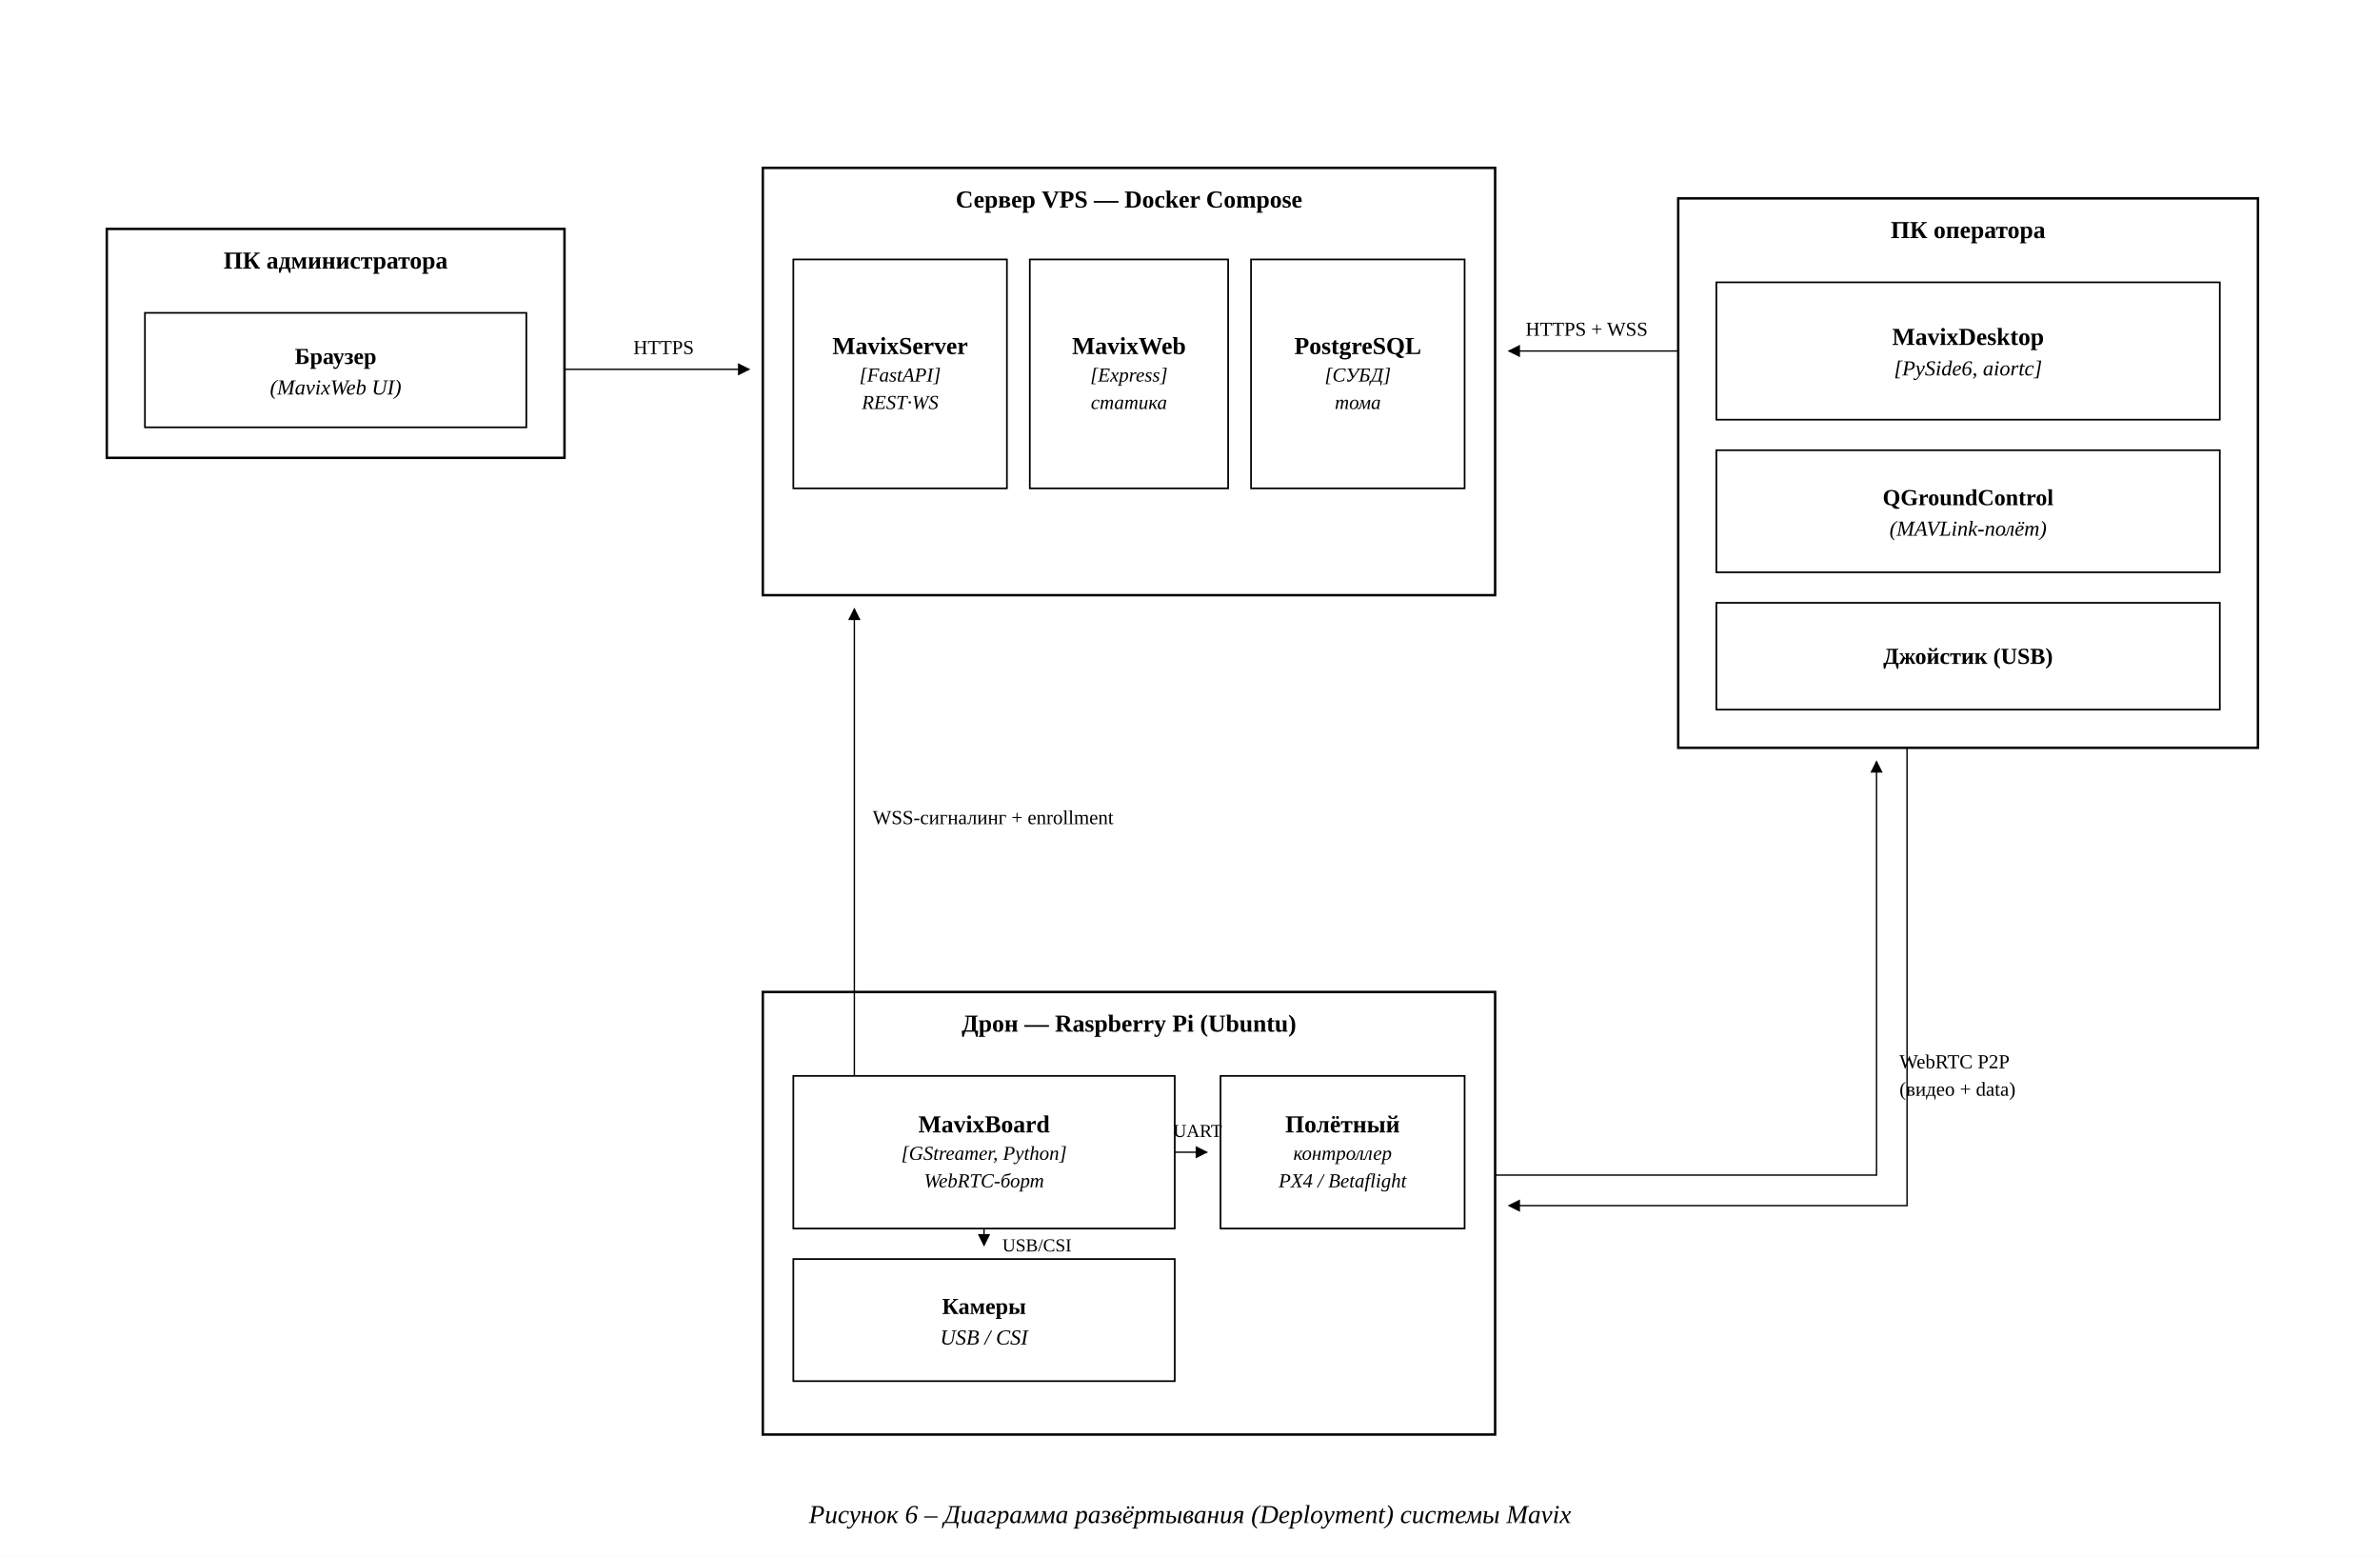
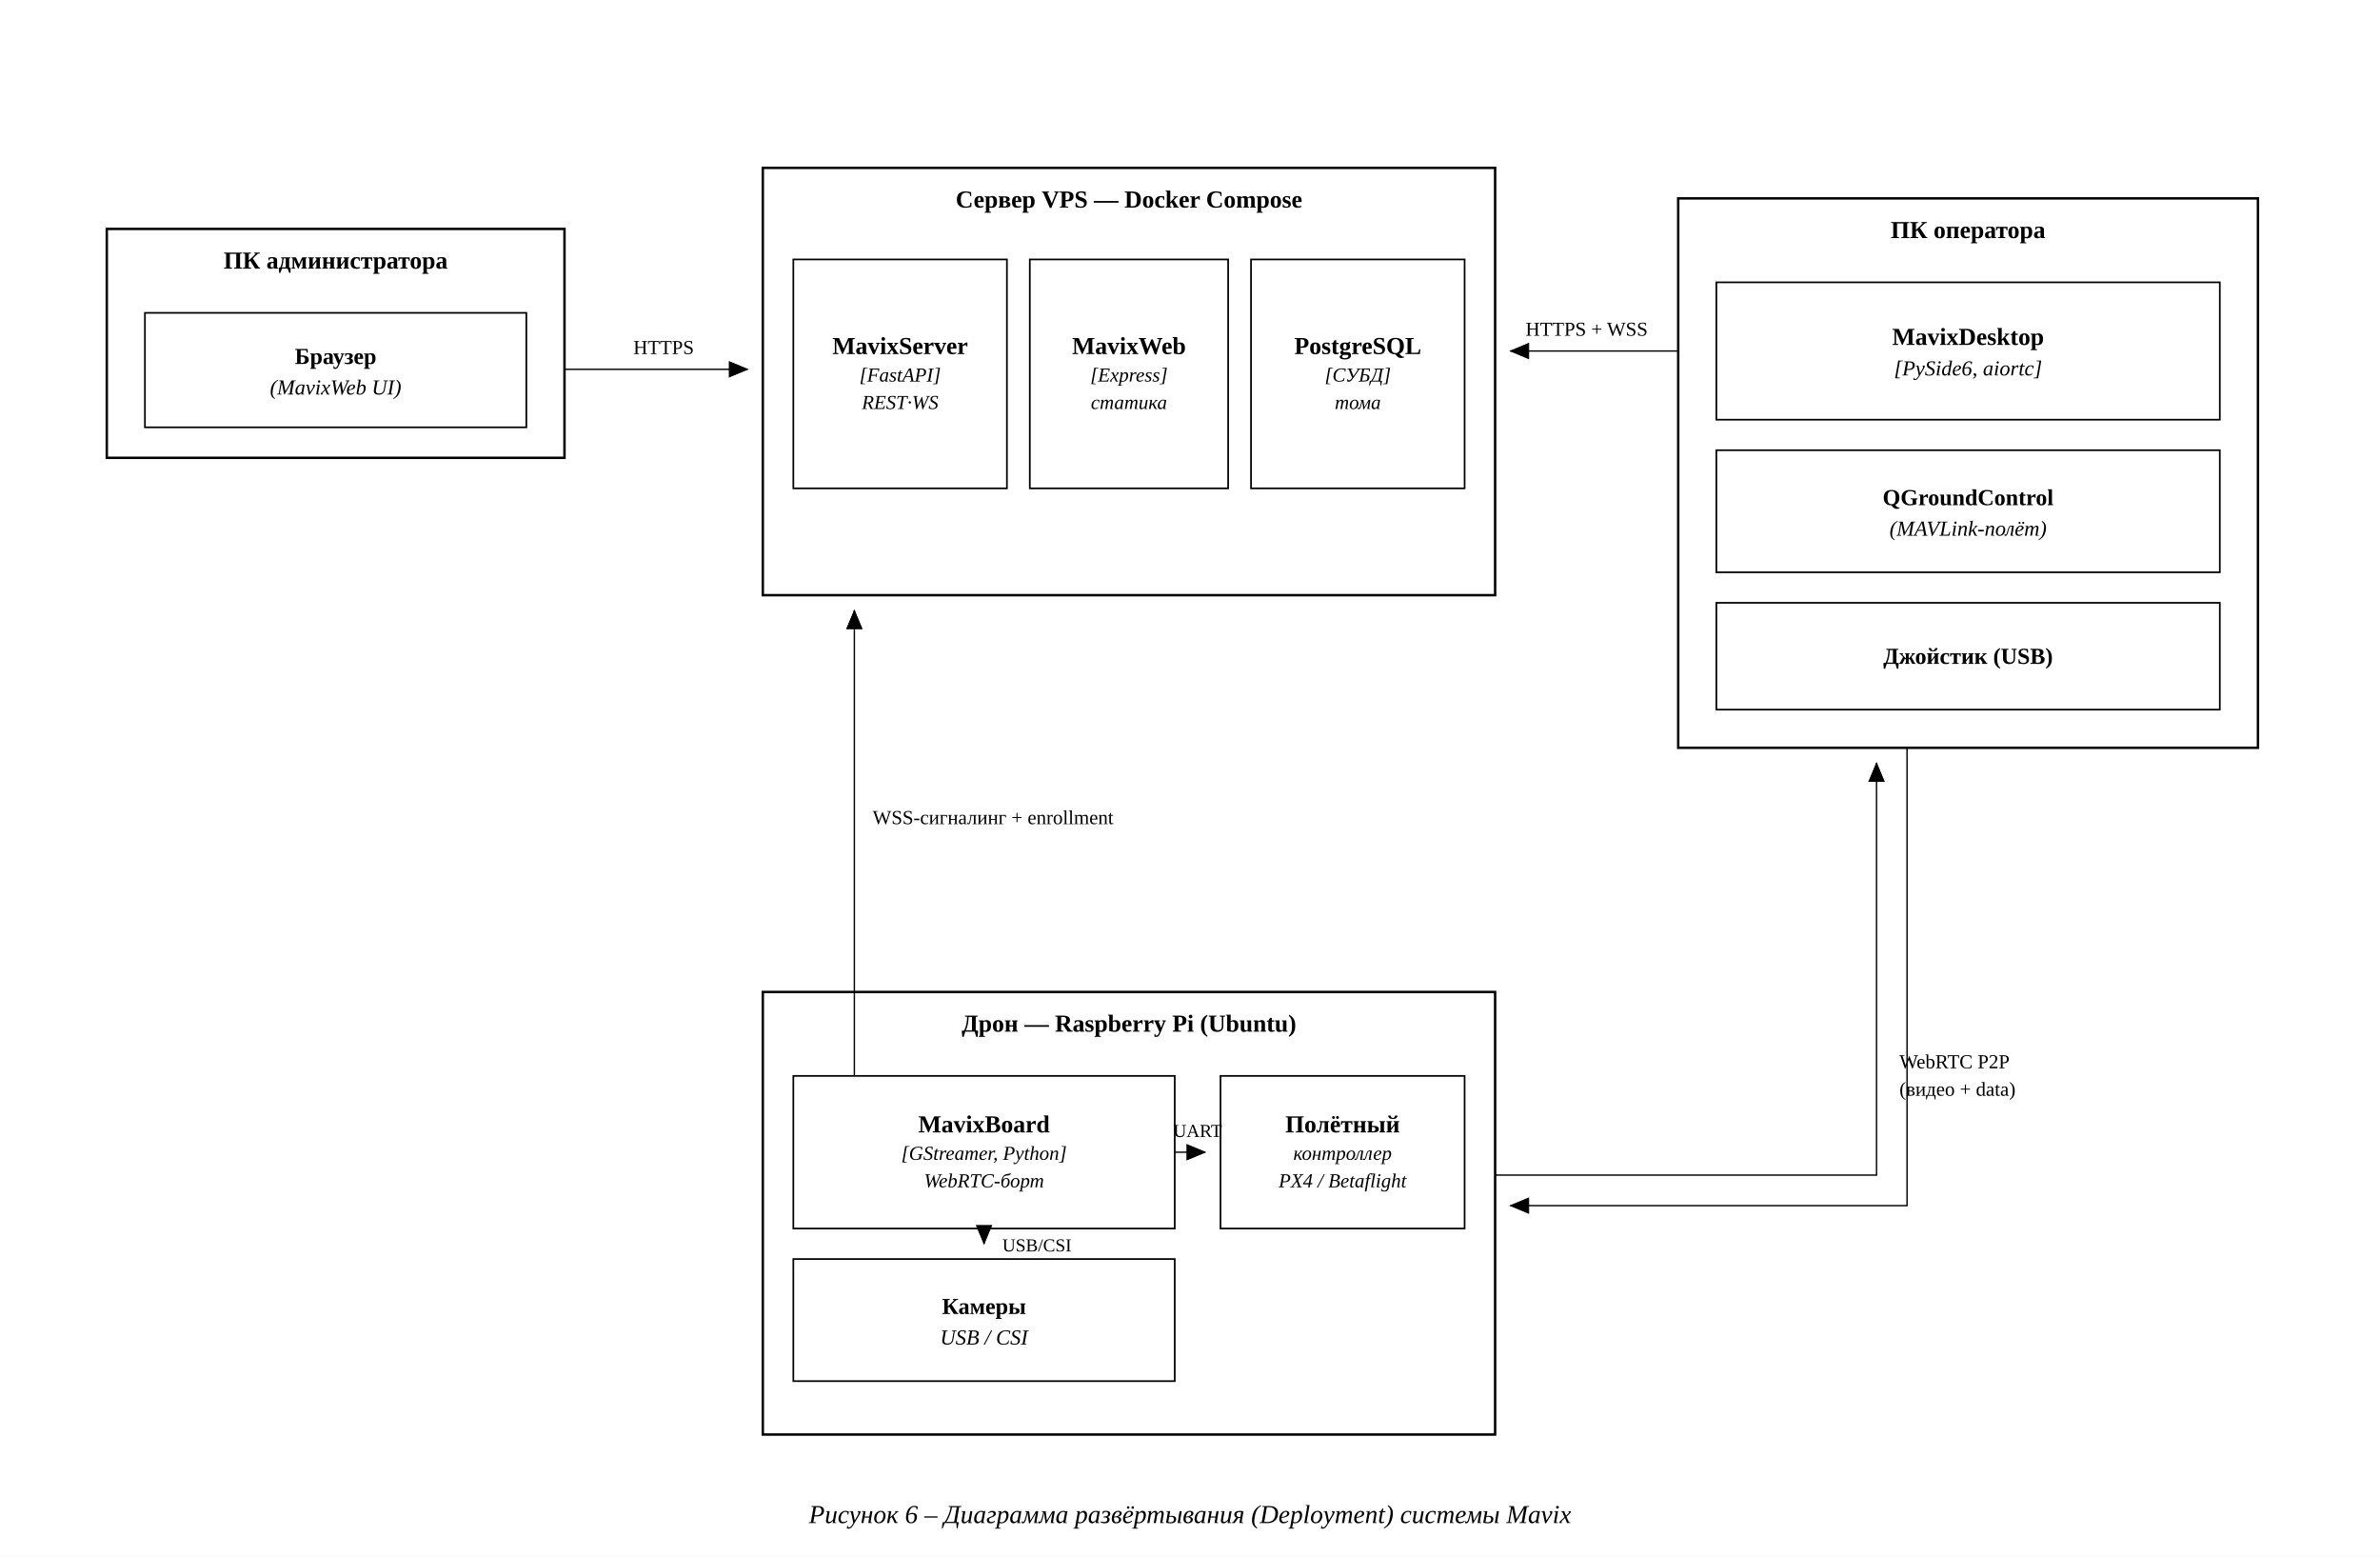
<svg xmlns="http://www.w3.org/2000/svg" width="1560" height="1020" viewBox="0 0 1560 1020" font-family="Liberation Serif, Times New Roman, serif">
  <rect width="1560" height="1020" fill="#fff" />
  <defs>
    <marker id="arr" viewBox="0 0 10 10" refX="9" refY="5" markerWidth="9" markerHeight="9" orient="auto-start-reverse">
      <path d="M 0 0 L 10 5 L 0 10 z" fill="#000" />
    </marker>
    <marker id="open" viewBox="0 0 10 10" refX="10" refY="5" markerWidth="11" markerHeight="11" orient="auto">
      <path d="M 0 0 L 10 5 L 0 10" fill="none" stroke="#000" />
    </marker>
  </defs>
  <rect x="70.0" y="150.0" width="300.0" height="150.0" stroke="#000" fill="none" stroke-width="1.6" />
  <text x="220.0" y="176.0" text-anchor="middle" font-size="16" font-weight="bold">ПК администратора</text>
  <rect x="95.0" y="205.0" width="250.0" height="75.0" stroke="#000" fill="none" stroke-width="1.1" />
  <text x="220.0" y="238.5" text-anchor="middle" font-size="15" font-weight="bold">Браузер</text>
  <text x="220.0" y="258.5" text-anchor="middle" font-size="14" font-style="italic">(MavixWeb UI)</text>
  <rect x="500.0" y="110.0" width="480.0" height="280.0" stroke="#000" fill="none" stroke-width="1.6" />
  <text x="740.0" y="136.0" text-anchor="middle" font-size="16" font-weight="bold">Сервер VPS — Docker Compose</text>
  <rect x="520.0" y="170.0" width="140.0" height="150.0" stroke="#000" fill="none" stroke-width="1.1" />
  <text x="590.0" y="232.0" text-anchor="middle" font-size="16" font-weight="bold">MavixServer</text>
  <text x="590.0" y="250.0" text-anchor="middle" font-size="13" font-style="italic">[FastAPI]</text>
  <text x="590.0" y="268.0" text-anchor="middle" font-size="13" font-style="italic">REST·WS</text>
  <rect x="675.0" y="170.0" width="130.0" height="150.0" stroke="#000" fill="none" stroke-width="1.1" />
  <text x="740.0" y="232.0" text-anchor="middle" font-size="16" font-weight="bold">MavixWeb</text>
  <text x="740.0" y="250.0" text-anchor="middle" font-size="13" font-style="italic">[Express]</text>
  <text x="740.0" y="268.0" text-anchor="middle" font-size="13" font-style="italic">статика</text>
  <rect x="820.0" y="170.0" width="140.0" height="150.0" stroke="#000" fill="none" stroke-width="1.1" />
  <text x="890.0" y="232.0" text-anchor="middle" font-size="16" font-weight="bold">PostgreSQL</text>
  <text x="890.0" y="250.0" text-anchor="middle" font-size="13" font-style="italic">[СУБД]</text>
  <text x="890.0" y="268.0" text-anchor="middle" font-size="13" font-style="italic">тома</text>
  <rect x="1100.0" y="130.0" width="380.0" height="360.0" stroke="#000" fill="none" stroke-width="1.6" />
  <text x="1290.0" y="156.0" text-anchor="middle" font-size="16" font-weight="bold">ПК оператора</text>
  <rect x="1125.0" y="185.0" width="330.0" height="90.0" stroke="#000" fill="none" stroke-width="1.1" />
  <text x="1290.0" y="226.0" text-anchor="middle" font-size="16" font-weight="bold">MavixDesktop</text>
  <text x="1290.0" y="246.0" text-anchor="middle" font-size="14" font-style="italic">[PySide6, aiortc]</text>
  <rect x="1125.0" y="295.0" width="330.0" height="80.0" stroke="#000" fill="none" stroke-width="1.1" />
  <text x="1290.0" y="331.0" text-anchor="middle" font-size="15" font-weight="bold">QGroundControl</text>
  <text x="1290.0" y="351.0" text-anchor="middle" font-size="14" font-style="italic">(MAVLink-полёт)</text>
  <rect x="1125.0" y="395.0" width="330.0" height="70.0" stroke="#000" fill="none" stroke-width="1.1" />
  <text x="1290.0" y="435.0" text-anchor="middle" font-size="15" font-weight="bold">Джойстик (USB)</text>
  <rect x="500.0" y="650.0" width="480.0" height="290.0" stroke="#000" fill="none" stroke-width="1.6" />
  <text x="740.0" y="676.0" text-anchor="middle" font-size="16" font-weight="bold">Дрон — Raspberry Pi (Ubuntu)</text>
  <rect x="520.0" y="705.0" width="250.0" height="100.0" stroke="#000" fill="none" stroke-width="1.1" />
  <text x="645.0" y="742.0" text-anchor="middle" font-size="16" font-weight="bold">MavixBoard</text>
  <text x="645.0" y="760.0" text-anchor="middle" font-size="13" font-style="italic">[GStreamer, Python]</text>
  <text x="645.0" y="778.0" text-anchor="middle" font-size="13" font-style="italic">WebRTC-борт</text>
  <rect x="800.0" y="705.0" width="160.0" height="100.0" stroke="#000" fill="none" stroke-width="1.1" />
  <text x="880.0" y="742.0" text-anchor="middle" font-size="16" font-weight="bold">Полётный</text>
  <text x="880.0" y="760.0" text-anchor="middle" font-size="13" font-style="italic">контроллер</text>
  <text x="880.0" y="778.0" text-anchor="middle" font-size="13" font-style="italic">PX4 / Betaflight</text>
  <rect x="520.0" y="825.0" width="250.0" height="80.0" stroke="#000" fill="none" stroke-width="1.1" />
  <text x="645.0" y="861.0" text-anchor="middle" font-size="15" font-weight="bold">Камеры</text>
  <text x="645.0" y="881.0" text-anchor="middle" font-size="14" font-style="italic">USB / CSI</text>
-   <polyline points="370.0,242.0 491.0,242.0" stroke="#000" fill="none" stroke-width="0.9" marker-end="url(#arr)" />
+   <polyline points="370.0,242.0 490.0,242.0" stroke="#000" fill="none" stroke-width="0.9" />
+   <polygon points="490.0,242.0 478.0,247.0 478.0,237.0" fill="#000" stroke="#000" stroke-width="0.6" />
  <text x="435.0" y="232.0" text-anchor="middle" font-size="13">HTTPS</text>
-   <polyline points="1100.0,230.0 989.0,230.0" stroke="#000" fill="none" stroke-width="0.9" marker-end="url(#arr)" />
+   <polyline points="1100.0,230.0 990.0,230.0" stroke="#000" fill="none" stroke-width="0.9" />
+   <polygon points="990.0,230.0 1002.0,225.0 1002.0,235.0" fill="#000" stroke="#000" stroke-width="0.6" />
  <text x="1040.0" y="220.0" text-anchor="middle" font-size="13">HTTPS + WSS</text>
-   <polyline points="560.0,705.0 560.0,399.0" stroke="#000" fill="none" stroke-width="0.9" marker-end="url(#arr)" />
+   <polyline points="560.0,705.0 560.0,400.0" stroke="#000" fill="none" stroke-width="0.9" />
+   <polygon points="560.0,400.0 565.0,412.0 555.0,412.0" fill="#000" stroke="#000" stroke-width="0.6" />
  <text x="572.0" y="540.0" text-anchor="start" font-size="13">WSS-сигналинг + enrollment</text>
-   <polyline points="1250.0,490.0 1250.0,790.0 989.0,790.0" stroke="#000" fill="none" stroke-width="0.9" marker-end="url(#arr)" />
-   <polyline points="980.0,770.0 1230.0,770.0 1230.0,499.0" stroke="#000" fill="none" stroke-width="0.9" marker-end="url(#arr)" />
+   <polyline points="1250.0,490.0 1250.0,790.0 990.0,790.0" stroke="#000" fill="none" stroke-width="0.9" />
+   <polygon points="990.0,790.0 1002.0,785.0 1002.0,795.0" fill="#000" stroke="#000" stroke-width="0.6" />
+   <polyline points="980.0,770.0 1230.0,770.0 1230.0,500.0" stroke="#000" fill="none" stroke-width="0.9" />
+   <polygon points="1230.0,500.0 1235.0,512.0 1225.0,512.0" fill="#000" stroke="#000" stroke-width="0.6" />
  <text x="1245.0" y="700.0" text-anchor="start" font-size="13">WebRTC P2P</text>
  <text x="1245.0" y="718.0" text-anchor="start" font-size="13">(видео + data)</text>
-   <polyline points="770.0,755.0 791.0,755.0" stroke="#000" fill="none" stroke-width="0.9" marker-end="url(#arr)" />
+   <polyline points="770.0,755.0 790.0,755.0" stroke="#000" fill="none" stroke-width="0.9" />
+   <polygon points="790.0,755.0 778.0,760.0 778.0,750.0" fill="#000" stroke="#000" stroke-width="0.6" />
  <text x="785.0" y="745.0" text-anchor="middle" font-size="12">UART</text>
-   <polyline points="645.0,805.0 645.0,816.0" stroke="#000" fill="none" stroke-width="0.9" marker-end="url(#arr)" />
+   <polyline points="645.0,805.0 645.0,815.0" stroke="#000" fill="none" stroke-width="0.9" />
+   <polygon points="645.0,815.0 640.0,803.0 650.0,803.0" fill="#000" stroke="#000" stroke-width="0.6" />
  <text x="657.0" y="820.0" text-anchor="start" font-size="12">USB/CSI</text>
  <text x="780.0" y="998" text-anchor="middle" font-style="italic" font-size="17">Рисунок 6 – Диаграмма развёртывания (Deployment) системы Mavix</text>
</svg>
